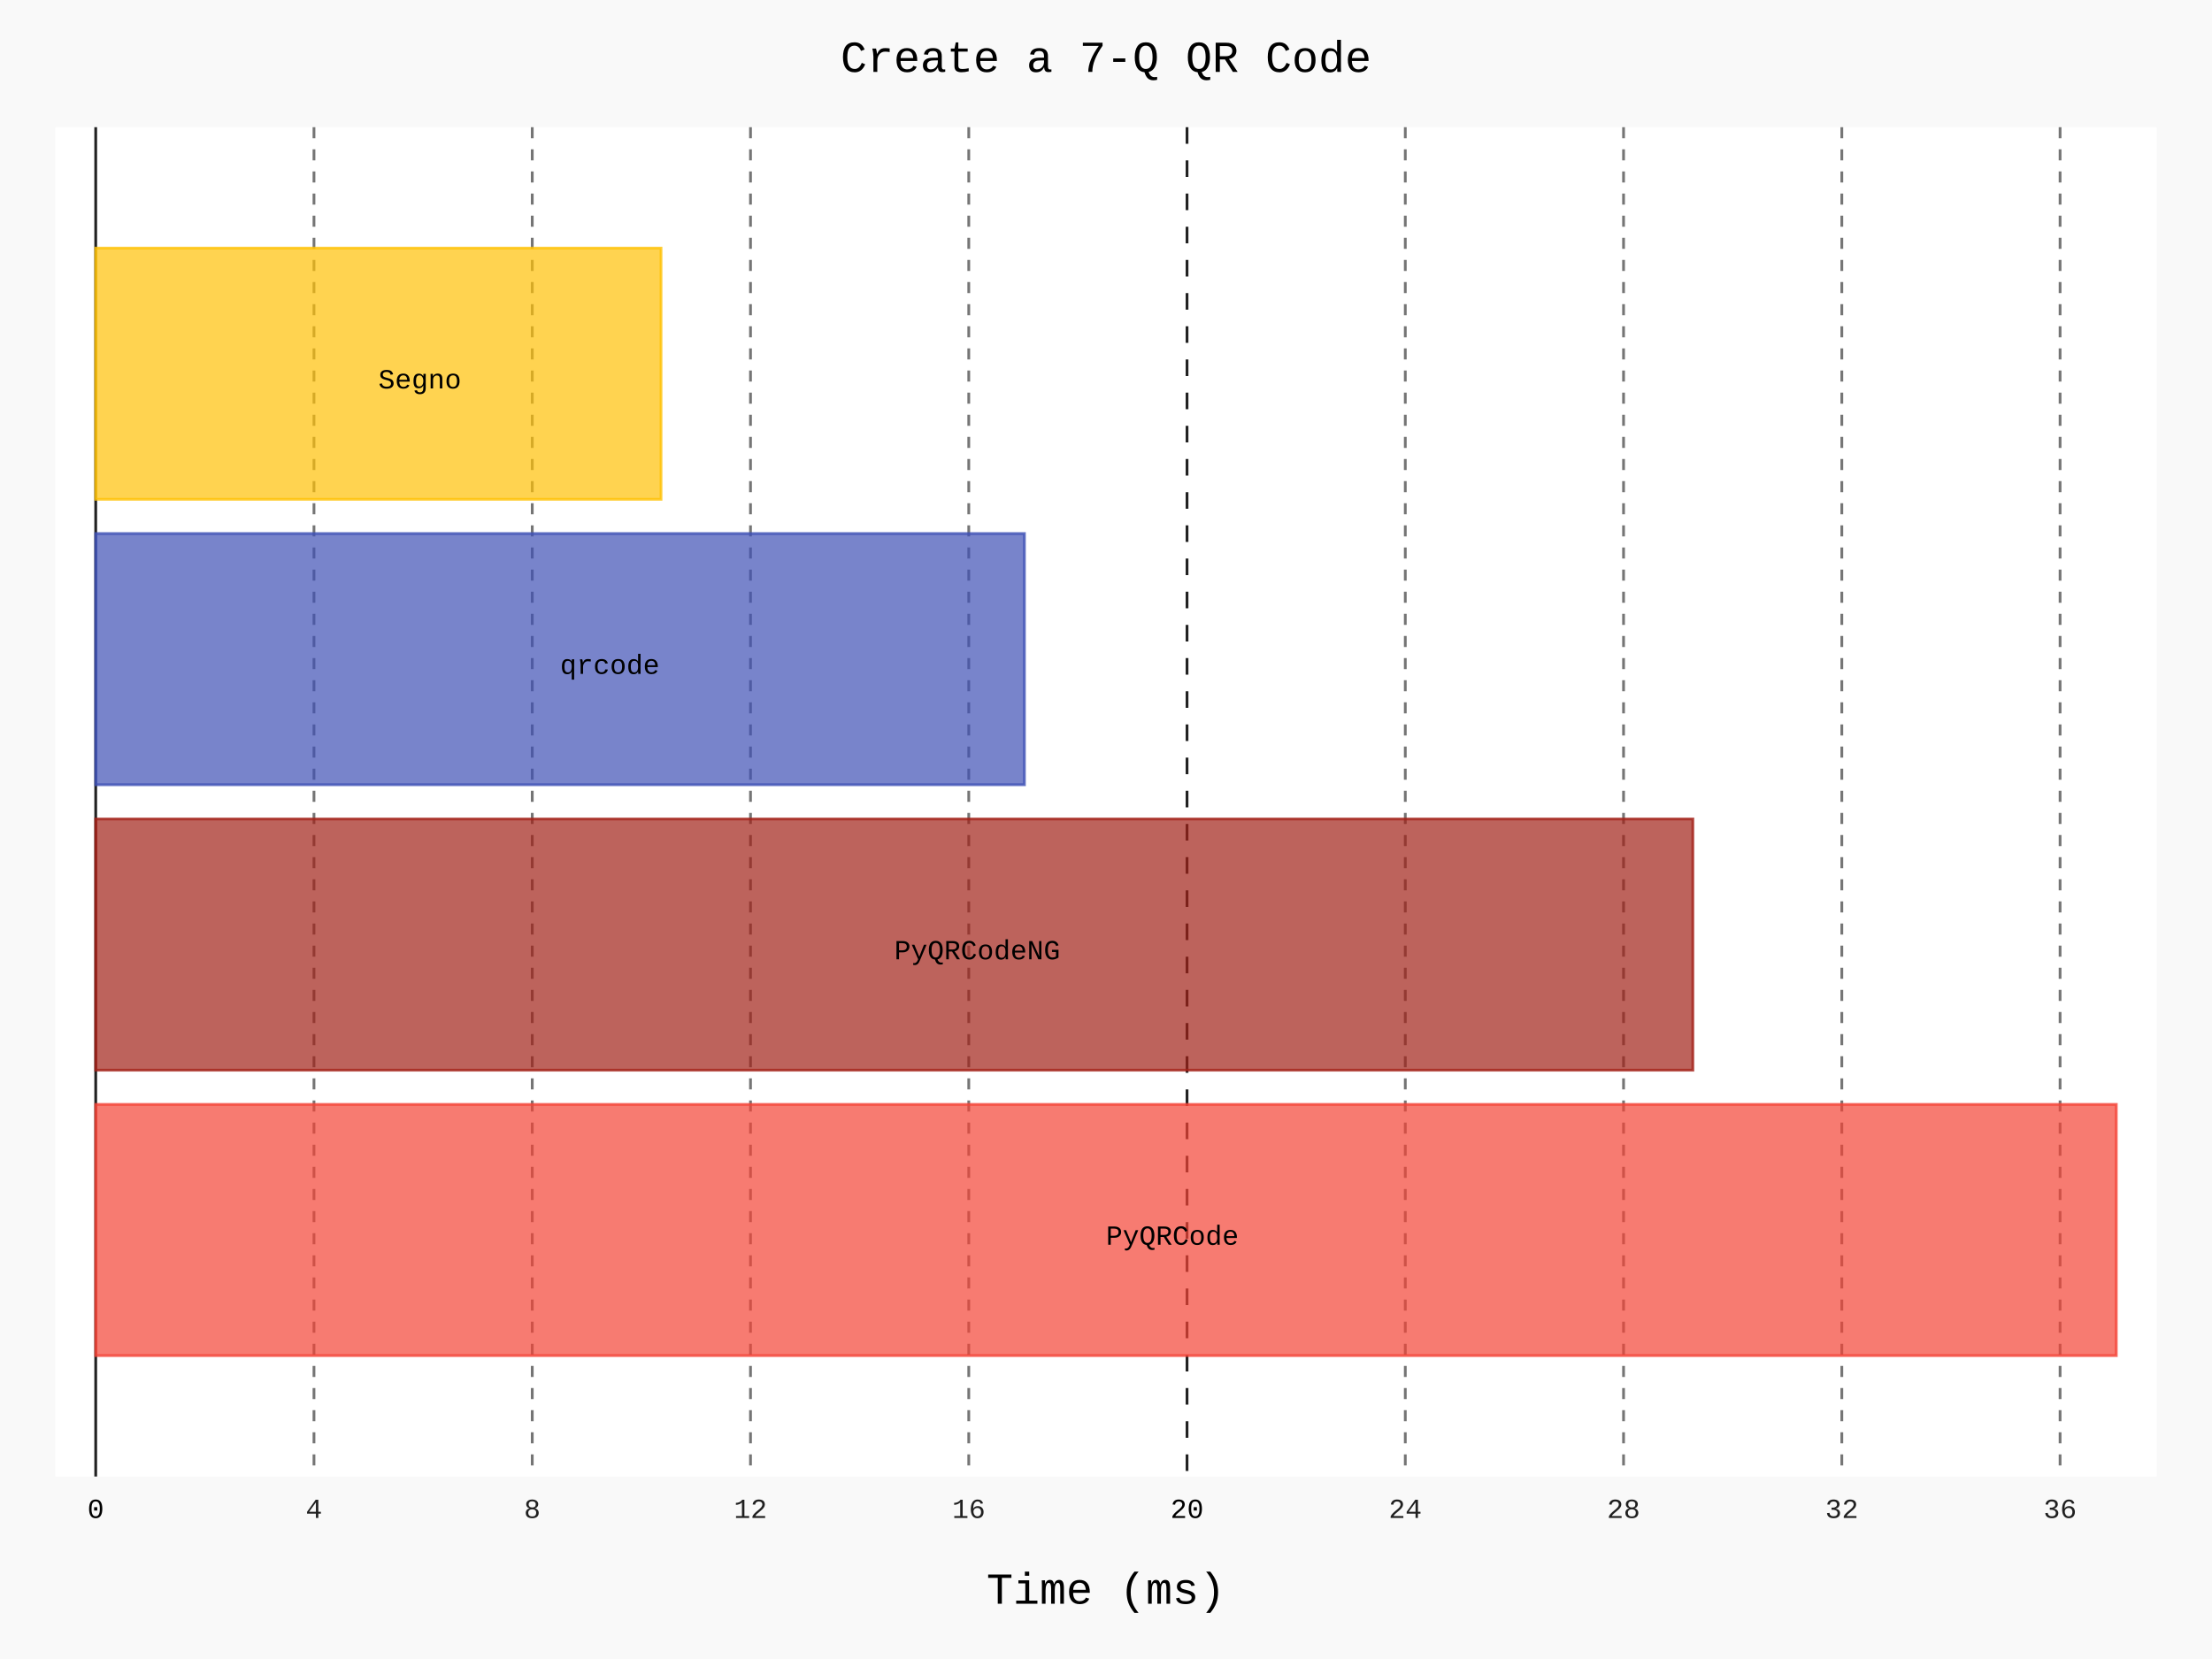
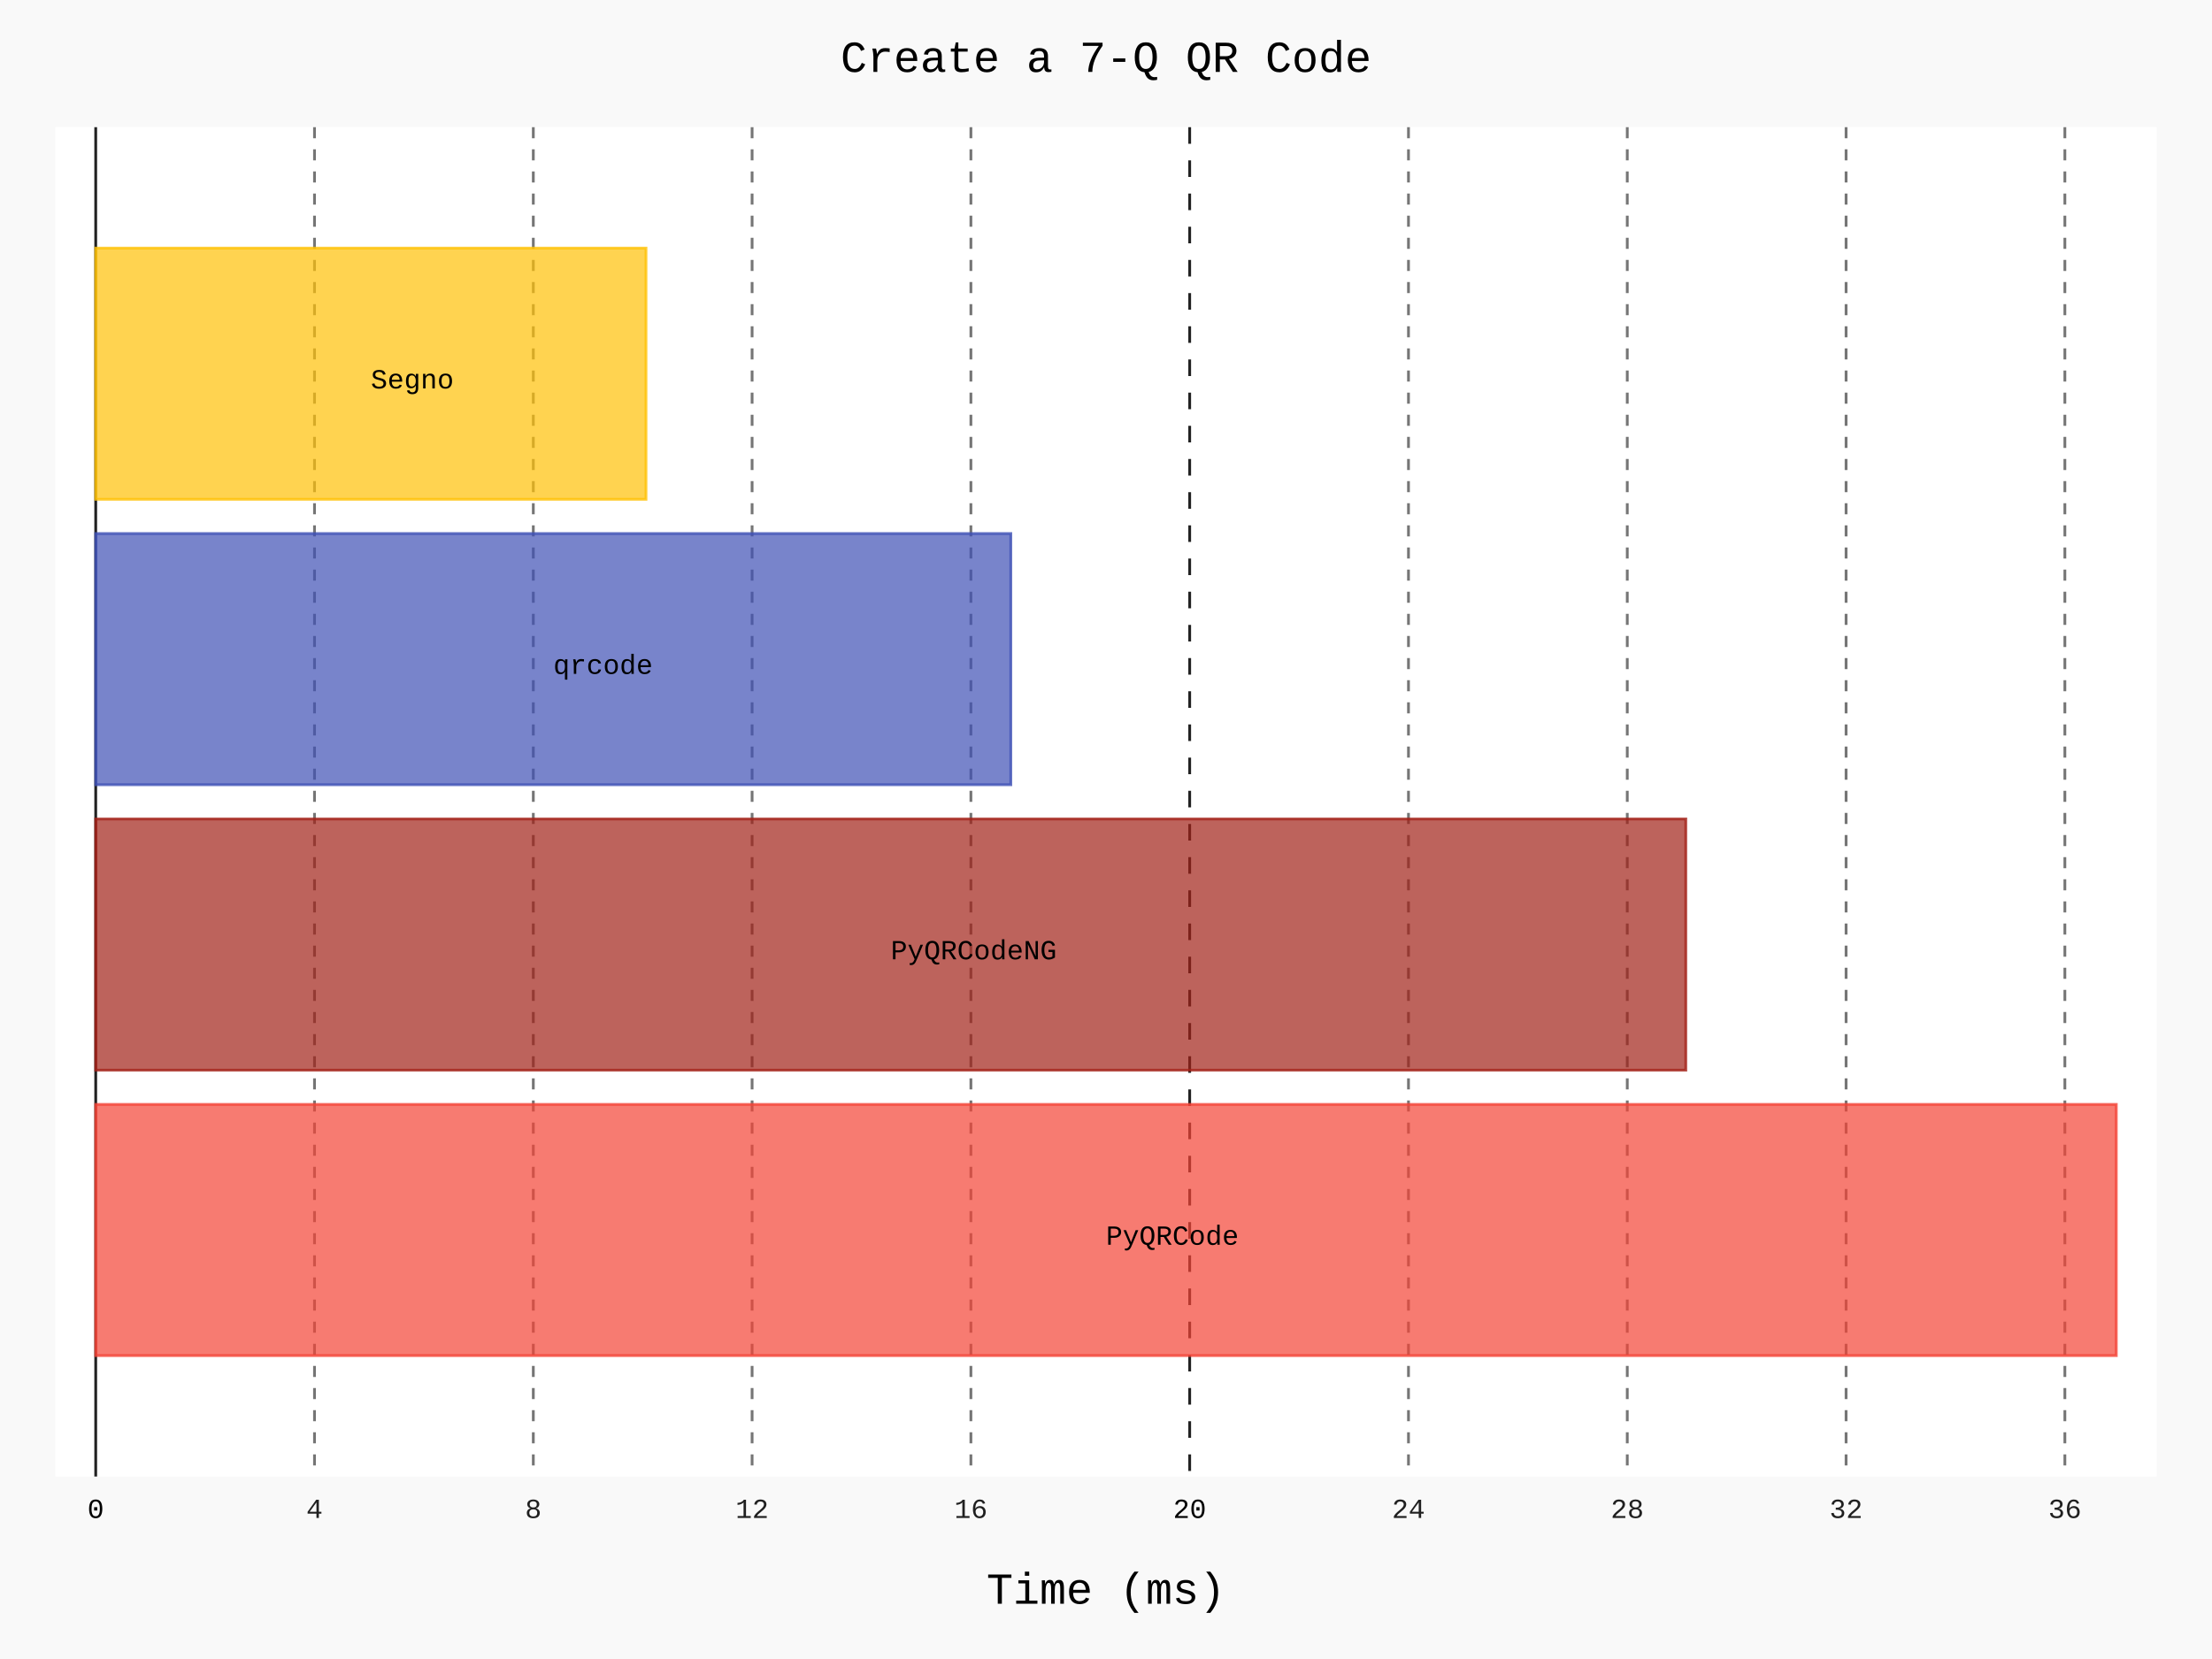
- <svg xmlns="http://www.w3.org/2000/svg" class="pygal-chart" id="chart-cfbbc7f0-6f29-4b31-ab92-793db3590aed" viewBox="0 0 800 600">
+ <svg xmlns="http://www.w3.org/2000/svg" class="pygal-chart" id="chart-0c026226-b4c7-4bcc-8cd8-4173157ab4de" viewBox="0 0 800 600">
  <defs>
-     <style type="text/css">#chart-cfbbc7f0-6f29-4b31-ab92-793db3590aed{-webkit-user-select:none;-webkit-font-smoothing:antialiased;font-family:Consolas,"Liberation Mono",Menlo,Courier,monospace}#chart-cfbbc7f0-6f29-4b31-ab92-793db3590aed .title{font-family:Consolas,"Liberation Mono",Menlo,Courier,monospace;font-size:16px}#chart-cfbbc7f0-6f29-4b31-ab92-793db3590aed .legends .legend text{font-family:Consolas,"Liberation Mono",Menlo,Courier,monospace;font-size:14px}#chart-cfbbc7f0-6f29-4b31-ab92-793db3590aed .axis text{font-family:Consolas,"Liberation Mono",Menlo,Courier,monospace;font-size:10px}#chart-cfbbc7f0-6f29-4b31-ab92-793db3590aed .axis text.major{font-family:Consolas,"Liberation Mono",Menlo,Courier,monospace;font-size:10px}#chart-cfbbc7f0-6f29-4b31-ab92-793db3590aed .text-overlay text.value{font-family:Consolas,"Liberation Mono",Menlo,Courier,monospace;font-size:16px}#chart-cfbbc7f0-6f29-4b31-ab92-793db3590aed .text-overlay text.label{font-family:Consolas,"Liberation Mono",Menlo,Courier,monospace;font-size:10px}#chart-cfbbc7f0-6f29-4b31-ab92-793db3590aed .tooltip{font-family:Consolas,"Liberation Mono",Menlo,Courier,monospace;font-size:14px}#chart-cfbbc7f0-6f29-4b31-ab92-793db3590aed text.no_data{font-family:Consolas,"Liberation Mono",Menlo,Courier,monospace;font-size:64px}
- #chart-cfbbc7f0-6f29-4b31-ab92-793db3590aed{background-color:rgba(249,249,249,1)}#chart-cfbbc7f0-6f29-4b31-ab92-793db3590aed path,#chart-cfbbc7f0-6f29-4b31-ab92-793db3590aed line,#chart-cfbbc7f0-6f29-4b31-ab92-793db3590aed rect,#chart-cfbbc7f0-6f29-4b31-ab92-793db3590aed circle{-webkit-transition:150ms;-moz-transition:150ms;transition:150ms}#chart-cfbbc7f0-6f29-4b31-ab92-793db3590aed .graph &gt; .background{fill:rgba(249,249,249,1)}#chart-cfbbc7f0-6f29-4b31-ab92-793db3590aed .plot &gt; .background{fill:rgba(255,255,255,1)}#chart-cfbbc7f0-6f29-4b31-ab92-793db3590aed .graph{fill:rgba(0,0,0,.87)}#chart-cfbbc7f0-6f29-4b31-ab92-793db3590aed text.no_data{fill:rgba(0,0,0,1)}#chart-cfbbc7f0-6f29-4b31-ab92-793db3590aed .title{fill:rgba(0,0,0,1)}#chart-cfbbc7f0-6f29-4b31-ab92-793db3590aed .legends .legend text{fill:rgba(0,0,0,.87)}#chart-cfbbc7f0-6f29-4b31-ab92-793db3590aed .legends .legend:hover text{fill:rgba(0,0,0,1)}#chart-cfbbc7f0-6f29-4b31-ab92-793db3590aed .axis .line{stroke:rgba(0,0,0,1)}#chart-cfbbc7f0-6f29-4b31-ab92-793db3590aed .axis .guide.line{stroke:rgba(0,0,0,.54)}#chart-cfbbc7f0-6f29-4b31-ab92-793db3590aed .axis .major.line{stroke:rgba(0,0,0,.87)}#chart-cfbbc7f0-6f29-4b31-ab92-793db3590aed .axis text.major{fill:rgba(0,0,0,1)}#chart-cfbbc7f0-6f29-4b31-ab92-793db3590aed .axis.y .guides:hover .guide.line,#chart-cfbbc7f0-6f29-4b31-ab92-793db3590aed .line-graph .axis.x .guides:hover .guide.line,#chart-cfbbc7f0-6f29-4b31-ab92-793db3590aed .stackedline-graph .axis.x .guides:hover .guide.line,#chart-cfbbc7f0-6f29-4b31-ab92-793db3590aed .xy-graph .axis.x .guides:hover .guide.line{stroke:rgba(0,0,0,1)}#chart-cfbbc7f0-6f29-4b31-ab92-793db3590aed .axis .guides:hover text{fill:rgba(0,0,0,1)}#chart-cfbbc7f0-6f29-4b31-ab92-793db3590aed .reactive{fill-opacity:.7;stroke-opacity:.8}#chart-cfbbc7f0-6f29-4b31-ab92-793db3590aed .ci{stroke:rgba(0,0,0,.87)}#chart-cfbbc7f0-6f29-4b31-ab92-793db3590aed .reactive.active,#chart-cfbbc7f0-6f29-4b31-ab92-793db3590aed .active .reactive{fill-opacity:.8;stroke-opacity:.9;stroke-width:4}#chart-cfbbc7f0-6f29-4b31-ab92-793db3590aed .ci .reactive.active{stroke-width:1.5}#chart-cfbbc7f0-6f29-4b31-ab92-793db3590aed .series text{fill:rgba(0,0,0,1)}#chart-cfbbc7f0-6f29-4b31-ab92-793db3590aed .tooltip rect{fill:rgba(255,255,255,1);stroke:rgba(0,0,0,1);-webkit-transition:opacity 150ms;-moz-transition:opacity 150ms;transition:opacity 150ms}#chart-cfbbc7f0-6f29-4b31-ab92-793db3590aed .tooltip .label{fill:rgba(0,0,0,.87)}#chart-cfbbc7f0-6f29-4b31-ab92-793db3590aed .tooltip .label{fill:rgba(0,0,0,.87)}#chart-cfbbc7f0-6f29-4b31-ab92-793db3590aed .tooltip .legend{font-size:.8em;fill:rgba(0,0,0,.54)}#chart-cfbbc7f0-6f29-4b31-ab92-793db3590aed .tooltip .x_label{font-size:.6em;fill:rgba(0,0,0,1)}#chart-cfbbc7f0-6f29-4b31-ab92-793db3590aed .tooltip .xlink{font-size:.5em;text-decoration:underline}#chart-cfbbc7f0-6f29-4b31-ab92-793db3590aed .tooltip .value{font-size:1.5em}#chart-cfbbc7f0-6f29-4b31-ab92-793db3590aed .bound{font-size:.5em}#chart-cfbbc7f0-6f29-4b31-ab92-793db3590aed .max-value{font-size:.75em;fill:rgba(0,0,0,.54)}#chart-cfbbc7f0-6f29-4b31-ab92-793db3590aed .map-element{fill:rgba(255,255,255,1);stroke:rgba(0,0,0,.54) !important}#chart-cfbbc7f0-6f29-4b31-ab92-793db3590aed .map-element .reactive{fill-opacity:inherit;stroke-opacity:inherit}#chart-cfbbc7f0-6f29-4b31-ab92-793db3590aed .color-0,#chart-cfbbc7f0-6f29-4b31-ab92-793db3590aed .color-0 a:visited{stroke:#F44336;fill:#F44336}#chart-cfbbc7f0-6f29-4b31-ab92-793db3590aed .color-1,#chart-cfbbc7f0-6f29-4b31-ab92-793db3590aed .color-1 a:visited{stroke:#3F51B5;fill:#3F51B5}#chart-cfbbc7f0-6f29-4b31-ab92-793db3590aed .color-2,#chart-cfbbc7f0-6f29-4b31-ab92-793db3590aed .color-2 a:visited{stroke:#009688;fill:#009688}#chart-cfbbc7f0-6f29-4b31-ab92-793db3590aed .color-3,#chart-cfbbc7f0-6f29-4b31-ab92-793db3590aed .color-3 a:visited{stroke:#FFC107;fill:#FFC107}#chart-cfbbc7f0-6f29-4b31-ab92-793db3590aed .text-overlay .color-0 text{fill:black}#chart-cfbbc7f0-6f29-4b31-ab92-793db3590aed .text-overlay .color-1 text{fill:black}#chart-cfbbc7f0-6f29-4b31-ab92-793db3590aed .text-overlay .color-2 text{fill:black}#chart-cfbbc7f0-6f29-4b31-ab92-793db3590aed .text-overlay .color-3 text{fill:black}
- #chart-cfbbc7f0-6f29-4b31-ab92-793db3590aed text.no_data{text-anchor:middle}#chart-cfbbc7f0-6f29-4b31-ab92-793db3590aed .guide.line{fill:none}#chart-cfbbc7f0-6f29-4b31-ab92-793db3590aed .centered{text-anchor:middle}#chart-cfbbc7f0-6f29-4b31-ab92-793db3590aed .title{text-anchor:middle}#chart-cfbbc7f0-6f29-4b31-ab92-793db3590aed .legends .legend text{fill-opacity:1}#chart-cfbbc7f0-6f29-4b31-ab92-793db3590aed .axis.x text{text-anchor:middle}#chart-cfbbc7f0-6f29-4b31-ab92-793db3590aed .axis.x:not(.web) text[transform]{text-anchor:start}#chart-cfbbc7f0-6f29-4b31-ab92-793db3590aed .axis.x:not(.web) text[transform].backwards{text-anchor:end}#chart-cfbbc7f0-6f29-4b31-ab92-793db3590aed .axis.y text{text-anchor:end}#chart-cfbbc7f0-6f29-4b31-ab92-793db3590aed .axis.y text[transform].backwards{text-anchor:start}#chart-cfbbc7f0-6f29-4b31-ab92-793db3590aed .axis.y2 text{text-anchor:start}#chart-cfbbc7f0-6f29-4b31-ab92-793db3590aed .axis.y2 text[transform].backwards{text-anchor:end}#chart-cfbbc7f0-6f29-4b31-ab92-793db3590aed .axis .guide.line{stroke-dasharray:4,4}#chart-cfbbc7f0-6f29-4b31-ab92-793db3590aed .axis .major.guide.line{stroke-dasharray:6,6}#chart-cfbbc7f0-6f29-4b31-ab92-793db3590aed .horizontal .axis.y .guide.line,#chart-cfbbc7f0-6f29-4b31-ab92-793db3590aed .horizontal .axis.y2 .guide.line,#chart-cfbbc7f0-6f29-4b31-ab92-793db3590aed .vertical .axis.x .guide.line{opacity:0}#chart-cfbbc7f0-6f29-4b31-ab92-793db3590aed .horizontal .axis.always_show .guide.line,#chart-cfbbc7f0-6f29-4b31-ab92-793db3590aed .vertical .axis.always_show .guide.line{opacity:1 !important}#chart-cfbbc7f0-6f29-4b31-ab92-793db3590aed .axis.y .guides:hover .guide.line,#chart-cfbbc7f0-6f29-4b31-ab92-793db3590aed .axis.y2 .guides:hover .guide.line,#chart-cfbbc7f0-6f29-4b31-ab92-793db3590aed .axis.x .guides:hover .guide.line{opacity:1}#chart-cfbbc7f0-6f29-4b31-ab92-793db3590aed .axis .guides:hover text{opacity:1}#chart-cfbbc7f0-6f29-4b31-ab92-793db3590aed .nofill{fill:none}#chart-cfbbc7f0-6f29-4b31-ab92-793db3590aed .subtle-fill{fill-opacity:.2}#chart-cfbbc7f0-6f29-4b31-ab92-793db3590aed .dot{stroke-width:1px;fill-opacity:1}#chart-cfbbc7f0-6f29-4b31-ab92-793db3590aed .dot.active{stroke-width:5px}#chart-cfbbc7f0-6f29-4b31-ab92-793db3590aed .dot.negative{fill:transparent}#chart-cfbbc7f0-6f29-4b31-ab92-793db3590aed text,#chart-cfbbc7f0-6f29-4b31-ab92-793db3590aed tspan{stroke:none !important}#chart-cfbbc7f0-6f29-4b31-ab92-793db3590aed .series text.active{opacity:1}#chart-cfbbc7f0-6f29-4b31-ab92-793db3590aed .tooltip rect{fill-opacity:.95;stroke-width:.5}#chart-cfbbc7f0-6f29-4b31-ab92-793db3590aed .tooltip text{fill-opacity:1}#chart-cfbbc7f0-6f29-4b31-ab92-793db3590aed .showable{visibility:hidden}#chart-cfbbc7f0-6f29-4b31-ab92-793db3590aed .showable.shown{visibility:visible}#chart-cfbbc7f0-6f29-4b31-ab92-793db3590aed .gauge-background{fill:rgba(229,229,229,1);stroke:none}#chart-cfbbc7f0-6f29-4b31-ab92-793db3590aed .bg-lines{stroke:rgba(249,249,249,1);stroke-width:2px}</style>
+     <style type="text/css">#chart-0c026226-b4c7-4bcc-8cd8-4173157ab4de{-webkit-user-select:none;-webkit-font-smoothing:antialiased;font-family:Consolas,"Liberation Mono",Menlo,Courier,monospace}#chart-0c026226-b4c7-4bcc-8cd8-4173157ab4de .title{font-family:Consolas,"Liberation Mono",Menlo,Courier,monospace;font-size:16px}#chart-0c026226-b4c7-4bcc-8cd8-4173157ab4de .legends .legend text{font-family:Consolas,"Liberation Mono",Menlo,Courier,monospace;font-size:14px}#chart-0c026226-b4c7-4bcc-8cd8-4173157ab4de .axis text{font-family:Consolas,"Liberation Mono",Menlo,Courier,monospace;font-size:10px}#chart-0c026226-b4c7-4bcc-8cd8-4173157ab4de .axis text.major{font-family:Consolas,"Liberation Mono",Menlo,Courier,monospace;font-size:10px}#chart-0c026226-b4c7-4bcc-8cd8-4173157ab4de .text-overlay text.value{font-family:Consolas,"Liberation Mono",Menlo,Courier,monospace;font-size:16px}#chart-0c026226-b4c7-4bcc-8cd8-4173157ab4de .text-overlay text.label{font-family:Consolas,"Liberation Mono",Menlo,Courier,monospace;font-size:10px}#chart-0c026226-b4c7-4bcc-8cd8-4173157ab4de .tooltip{font-family:Consolas,"Liberation Mono",Menlo,Courier,monospace;font-size:14px}#chart-0c026226-b4c7-4bcc-8cd8-4173157ab4de text.no_data{font-family:Consolas,"Liberation Mono",Menlo,Courier,monospace;font-size:64px}
+ #chart-0c026226-b4c7-4bcc-8cd8-4173157ab4de{background-color:rgba(249,249,249,1)}#chart-0c026226-b4c7-4bcc-8cd8-4173157ab4de path,#chart-0c026226-b4c7-4bcc-8cd8-4173157ab4de line,#chart-0c026226-b4c7-4bcc-8cd8-4173157ab4de rect,#chart-0c026226-b4c7-4bcc-8cd8-4173157ab4de circle{-webkit-transition:150ms;-moz-transition:150ms;transition:150ms}#chart-0c026226-b4c7-4bcc-8cd8-4173157ab4de .graph &gt; .background{fill:rgba(249,249,249,1)}#chart-0c026226-b4c7-4bcc-8cd8-4173157ab4de .plot &gt; .background{fill:rgba(255,255,255,1)}#chart-0c026226-b4c7-4bcc-8cd8-4173157ab4de .graph{fill:rgba(0,0,0,.87)}#chart-0c026226-b4c7-4bcc-8cd8-4173157ab4de text.no_data{fill:rgba(0,0,0,1)}#chart-0c026226-b4c7-4bcc-8cd8-4173157ab4de .title{fill:rgba(0,0,0,1)}#chart-0c026226-b4c7-4bcc-8cd8-4173157ab4de .legends .legend text{fill:rgba(0,0,0,.87)}#chart-0c026226-b4c7-4bcc-8cd8-4173157ab4de .legends .legend:hover text{fill:rgba(0,0,0,1)}#chart-0c026226-b4c7-4bcc-8cd8-4173157ab4de .axis .line{stroke:rgba(0,0,0,1)}#chart-0c026226-b4c7-4bcc-8cd8-4173157ab4de .axis .guide.line{stroke:rgba(0,0,0,.54)}#chart-0c026226-b4c7-4bcc-8cd8-4173157ab4de .axis .major.line{stroke:rgba(0,0,0,.87)}#chart-0c026226-b4c7-4bcc-8cd8-4173157ab4de .axis text.major{fill:rgba(0,0,0,1)}#chart-0c026226-b4c7-4bcc-8cd8-4173157ab4de .axis.y .guides:hover .guide.line,#chart-0c026226-b4c7-4bcc-8cd8-4173157ab4de .line-graph .axis.x .guides:hover .guide.line,#chart-0c026226-b4c7-4bcc-8cd8-4173157ab4de .stackedline-graph .axis.x .guides:hover .guide.line,#chart-0c026226-b4c7-4bcc-8cd8-4173157ab4de .xy-graph .axis.x .guides:hover .guide.line{stroke:rgba(0,0,0,1)}#chart-0c026226-b4c7-4bcc-8cd8-4173157ab4de .axis .guides:hover text{fill:rgba(0,0,0,1)}#chart-0c026226-b4c7-4bcc-8cd8-4173157ab4de .reactive{fill-opacity:.7;stroke-opacity:.8}#chart-0c026226-b4c7-4bcc-8cd8-4173157ab4de .ci{stroke:rgba(0,0,0,.87)}#chart-0c026226-b4c7-4bcc-8cd8-4173157ab4de .reactive.active,#chart-0c026226-b4c7-4bcc-8cd8-4173157ab4de .active .reactive{fill-opacity:.8;stroke-opacity:.9;stroke-width:4}#chart-0c026226-b4c7-4bcc-8cd8-4173157ab4de .ci .reactive.active{stroke-width:1.5}#chart-0c026226-b4c7-4bcc-8cd8-4173157ab4de .series text{fill:rgba(0,0,0,1)}#chart-0c026226-b4c7-4bcc-8cd8-4173157ab4de .tooltip rect{fill:rgba(255,255,255,1);stroke:rgba(0,0,0,1);-webkit-transition:opacity 150ms;-moz-transition:opacity 150ms;transition:opacity 150ms}#chart-0c026226-b4c7-4bcc-8cd8-4173157ab4de .tooltip .label{fill:rgba(0,0,0,.87)}#chart-0c026226-b4c7-4bcc-8cd8-4173157ab4de .tooltip .label{fill:rgba(0,0,0,.87)}#chart-0c026226-b4c7-4bcc-8cd8-4173157ab4de .tooltip .legend{font-size:.8em;fill:rgba(0,0,0,.54)}#chart-0c026226-b4c7-4bcc-8cd8-4173157ab4de .tooltip .x_label{font-size:.6em;fill:rgba(0,0,0,1)}#chart-0c026226-b4c7-4bcc-8cd8-4173157ab4de .tooltip .xlink{font-size:.5em;text-decoration:underline}#chart-0c026226-b4c7-4bcc-8cd8-4173157ab4de .tooltip .value{font-size:1.5em}#chart-0c026226-b4c7-4bcc-8cd8-4173157ab4de .bound{font-size:.5em}#chart-0c026226-b4c7-4bcc-8cd8-4173157ab4de .max-value{font-size:.75em;fill:rgba(0,0,0,.54)}#chart-0c026226-b4c7-4bcc-8cd8-4173157ab4de .map-element{fill:rgba(255,255,255,1);stroke:rgba(0,0,0,.54) !important}#chart-0c026226-b4c7-4bcc-8cd8-4173157ab4de .map-element .reactive{fill-opacity:inherit;stroke-opacity:inherit}#chart-0c026226-b4c7-4bcc-8cd8-4173157ab4de .color-0,#chart-0c026226-b4c7-4bcc-8cd8-4173157ab4de .color-0 a:visited{stroke:#F44336;fill:#F44336}#chart-0c026226-b4c7-4bcc-8cd8-4173157ab4de .color-1,#chart-0c026226-b4c7-4bcc-8cd8-4173157ab4de .color-1 a:visited{stroke:#3F51B5;fill:#3F51B5}#chart-0c026226-b4c7-4bcc-8cd8-4173157ab4de .color-2,#chart-0c026226-b4c7-4bcc-8cd8-4173157ab4de .color-2 a:visited{stroke:#009688;fill:#009688}#chart-0c026226-b4c7-4bcc-8cd8-4173157ab4de .color-3,#chart-0c026226-b4c7-4bcc-8cd8-4173157ab4de .color-3 a:visited{stroke:#FFC107;fill:#FFC107}#chart-0c026226-b4c7-4bcc-8cd8-4173157ab4de .text-overlay .color-0 text{fill:black}#chart-0c026226-b4c7-4bcc-8cd8-4173157ab4de .text-overlay .color-1 text{fill:black}#chart-0c026226-b4c7-4bcc-8cd8-4173157ab4de .text-overlay .color-2 text{fill:black}#chart-0c026226-b4c7-4bcc-8cd8-4173157ab4de .text-overlay .color-3 text{fill:black}
+ #chart-0c026226-b4c7-4bcc-8cd8-4173157ab4de text.no_data{text-anchor:middle}#chart-0c026226-b4c7-4bcc-8cd8-4173157ab4de .guide.line{fill:none}#chart-0c026226-b4c7-4bcc-8cd8-4173157ab4de .centered{text-anchor:middle}#chart-0c026226-b4c7-4bcc-8cd8-4173157ab4de .title{text-anchor:middle}#chart-0c026226-b4c7-4bcc-8cd8-4173157ab4de .legends .legend text{fill-opacity:1}#chart-0c026226-b4c7-4bcc-8cd8-4173157ab4de .axis.x text{text-anchor:middle}#chart-0c026226-b4c7-4bcc-8cd8-4173157ab4de .axis.x:not(.web) text[transform]{text-anchor:start}#chart-0c026226-b4c7-4bcc-8cd8-4173157ab4de .axis.x:not(.web) text[transform].backwards{text-anchor:end}#chart-0c026226-b4c7-4bcc-8cd8-4173157ab4de .axis.y text{text-anchor:end}#chart-0c026226-b4c7-4bcc-8cd8-4173157ab4de .axis.y text[transform].backwards{text-anchor:start}#chart-0c026226-b4c7-4bcc-8cd8-4173157ab4de .axis.y2 text{text-anchor:start}#chart-0c026226-b4c7-4bcc-8cd8-4173157ab4de .axis.y2 text[transform].backwards{text-anchor:end}#chart-0c026226-b4c7-4bcc-8cd8-4173157ab4de .axis .guide.line{stroke-dasharray:4,4}#chart-0c026226-b4c7-4bcc-8cd8-4173157ab4de .axis .major.guide.line{stroke-dasharray:6,6}#chart-0c026226-b4c7-4bcc-8cd8-4173157ab4de .horizontal .axis.y .guide.line,#chart-0c026226-b4c7-4bcc-8cd8-4173157ab4de .horizontal .axis.y2 .guide.line,#chart-0c026226-b4c7-4bcc-8cd8-4173157ab4de .vertical .axis.x .guide.line{opacity:0}#chart-0c026226-b4c7-4bcc-8cd8-4173157ab4de .horizontal .axis.always_show .guide.line,#chart-0c026226-b4c7-4bcc-8cd8-4173157ab4de .vertical .axis.always_show .guide.line{opacity:1 !important}#chart-0c026226-b4c7-4bcc-8cd8-4173157ab4de .axis.y .guides:hover .guide.line,#chart-0c026226-b4c7-4bcc-8cd8-4173157ab4de .axis.y2 .guides:hover .guide.line,#chart-0c026226-b4c7-4bcc-8cd8-4173157ab4de .axis.x .guides:hover .guide.line{opacity:1}#chart-0c026226-b4c7-4bcc-8cd8-4173157ab4de .axis .guides:hover text{opacity:1}#chart-0c026226-b4c7-4bcc-8cd8-4173157ab4de .nofill{fill:none}#chart-0c026226-b4c7-4bcc-8cd8-4173157ab4de .subtle-fill{fill-opacity:.2}#chart-0c026226-b4c7-4bcc-8cd8-4173157ab4de .dot{stroke-width:1px;fill-opacity:1}#chart-0c026226-b4c7-4bcc-8cd8-4173157ab4de .dot.active{stroke-width:5px}#chart-0c026226-b4c7-4bcc-8cd8-4173157ab4de .dot.negative{fill:transparent}#chart-0c026226-b4c7-4bcc-8cd8-4173157ab4de text,#chart-0c026226-b4c7-4bcc-8cd8-4173157ab4de tspan{stroke:none !important}#chart-0c026226-b4c7-4bcc-8cd8-4173157ab4de .series text.active{opacity:1}#chart-0c026226-b4c7-4bcc-8cd8-4173157ab4de .tooltip rect{fill-opacity:.95;stroke-width:.5}#chart-0c026226-b4c7-4bcc-8cd8-4173157ab4de .tooltip text{fill-opacity:1}#chart-0c026226-b4c7-4bcc-8cd8-4173157ab4de .showable{visibility:hidden}#chart-0c026226-b4c7-4bcc-8cd8-4173157ab4de .showable.shown{visibility:visible}#chart-0c026226-b4c7-4bcc-8cd8-4173157ab4de .gauge-background{fill:rgba(229,229,229,1);stroke:none}#chart-0c026226-b4c7-4bcc-8cd8-4173157ab4de .bg-lines{stroke:rgba(249,249,249,1);stroke-width:2px}</style>
  </defs>
  <g class="graph horizontalbar-graph horizontal">
    <rect class="background" height="600" width="800" x="0" y="0" />
    <g class="plot" transform="translate(20, 46)">
      <rect class="background" height="488" width="760" x="0" y="0" />
      <g class="axis x always_show">
        <g class="guides">
          <path class="axis major line" d="M14.615 0 v488" />
          <text class="major" x="14.615" y="503.0">0</text>
        </g>
        <g class="guides">
-           <path class="guide line" d="M93.553 0 v488" />
-           <text class="" x="93.553" y="503.0">4</text>
+           <path class="guide line" d="M93.746 0 v488" />
+           <text class="" x="93.746" y="503.0">4</text>
        </g>
        <g class="guides">
-           <path class="guide line" d="M172.492 0 v488" />
-           <text class="" x="172.492" y="503.0">8</text>
+           <path class="guide line" d="M172.876 0 v488" />
+           <text class="" x="172.876" y="503.0">8</text>
        </g>
        <g class="guides">
-           <path class="guide line" d="M251.43 0 v488" />
-           <text class="" x="251.43" y="503.0">12</text>
+           <path class="guide line" d="M252.007 0 v488" />
+           <text class="" x="252.007" y="503.0">12</text>
        </g>
        <g class="guides">
-           <path class="guide line" d="M330.368 0 v488" />
-           <text class="" x="330.368" y="503.0">16</text>
+           <path class="guide line" d="M331.137 0 v488" />
+           <text class="" x="331.137" y="503.0">16</text>
        </g>
        <g class="guides">
-           <path class="major guide line" d="M409.306 0 v488" />
-           <text class="major" x="409.306" y="503.0">20</text>
+           <path class="major guide line" d="M410.267 0 v488" />
+           <text class="major" x="410.267" y="503.0">20</text>
        </g>
        <g class="guides">
-           <path class="guide line" d="M488.244 0 v488" />
-           <text class="" x="488.244" y="503.0">24</text>
+           <path class="guide line" d="M489.398 0 v488" />
+           <text class="" x="489.398" y="503.0">24</text>
        </g>
        <g class="guides">
-           <path class="guide line" d="M567.182 0 v488" />
-           <text class="" x="567.182" y="503.0">28</text>
+           <path class="guide line" d="M568.528 0 v488" />
+           <text class="" x="568.528" y="503.0">28</text>
        </g>
        <g class="guides">
-           <path class="guide line" d="M646.12 0 v488" />
-           <text class="" x="646.12" y="503.0">32</text>
+           <path class="guide line" d="M647.659 0 v488" />
+           <text class="" x="647.659" y="503.0">32</text>
        </g>
        <g class="guides">
-           <path class="guide line" d="M725.058 0 v488" />
-           <text class="" x="725.058" y="503.0">36</text>
+           <path class="guide line" d="M726.789 0 v488" />
+           <text class="" x="726.789" y="503.0">36</text>
        </g>
      </g>
      <g class="series serie-3 color-3">
        <g class="bars">
          <g class="bar" style="fill: #F44336; stroke: #F44336">
            <rect class="rect reactive tooltip-trigger" height="90.843" rx="0" ry="0" width="730.769" x="14.615" y="353.425" />
          </g>
        </g>
      </g>
      <g class="series serie-2 color-2">
        <g class="bars">
          <g class="bar" style="fill: #A22118; stroke: #A22118">
-             <rect class="rect reactive tooltip-trigger" height="90.843" rx="0" ry="0" width="577.629" x="14.615" y="250.194" />
+             <rect class="rect reactive tooltip-trigger" height="90.843" rx="0" ry="0" width="575.08" x="14.615" y="250.194" />
          </g>
        </g>
      </g>
      <g class="series serie-1 color-1">
        <g class="bars">
          <g class="bar" style="fill: #3F51B5; stroke: #3F51B5">
-             <rect class="rect reactive tooltip-trigger" height="90.843" rx="0" ry="0" width="335.882" x="14.615" y="146.963" />
+             <rect class="rect reactive tooltip-trigger" height="90.843" rx="0" ry="0" width="330.963" x="14.615" y="146.963" />
          </g>
        </g>
      </g>
      <g class="series serie-0 color-0">
        <g class="bars">
          <g class="bar" style="fill: #FFC107; stroke: #FFC107">
-             <rect class="rect reactive tooltip-trigger" height="90.843" rx="0" ry="0" width="204.45" x="14.615" y="43.732" />
+             <rect class="rect reactive tooltip-trigger" height="90.843" rx="0" ry="0" width="199.013" x="14.615" y="43.732" />
          </g>
        </g>
      </g>
    </g>
    <g class="titles">
      <text class="title plot_title" x="400.0" y="26">Create a 7-Q QR Code</text>
      <text class="title" x="400.0" y="580">Time (ms)</text>
    </g>
    <g class="plot overlay" transform="translate(20, 46)">
      <g class="series serie-3 color-3" />
      <g class="series serie-2 color-2" />
      <g class="series serie-1 color-1" />
      <g class="series serie-0 color-0" />
    </g>
    <g class="plot text-overlay" transform="translate(20, 46)">
      <g class="series serie-3 color-3">
        <text class="label" x="380.0" y="404.179">PyQRCode</text>
      </g>
      <g class="series serie-2 color-2">
-         <text class="label" x="303.43" y="300.949">PyQRCodeNG</text>
+         <text class="label" x="302.155" y="300.949">PyQRCodeNG</text>
      </g>
      <g class="series serie-1 color-1">
-         <text class="label" x="182.556" y="197.718">qrcode</text>
+         <text class="label" x="180.097" y="197.718">qrcode</text>
      </g>
      <g class="series serie-0 color-0">
-         <text class="label" x="116.84" y="94.487">Segno</text>
+         <text class="label" x="114.122" y="94.487">Segno</text>
      </g>
    </g>
    <g class="plot tooltip-overlay" transform="translate(20, 46)">
      <g class="tooltip" style="opacity: 0" transform="translate(0 0)">
        <rect class="tooltip-box" height="0" rx="0" ry="0" width="0" />
        <g class="text" />
      </g>
    </g>
  </g>
</svg>
